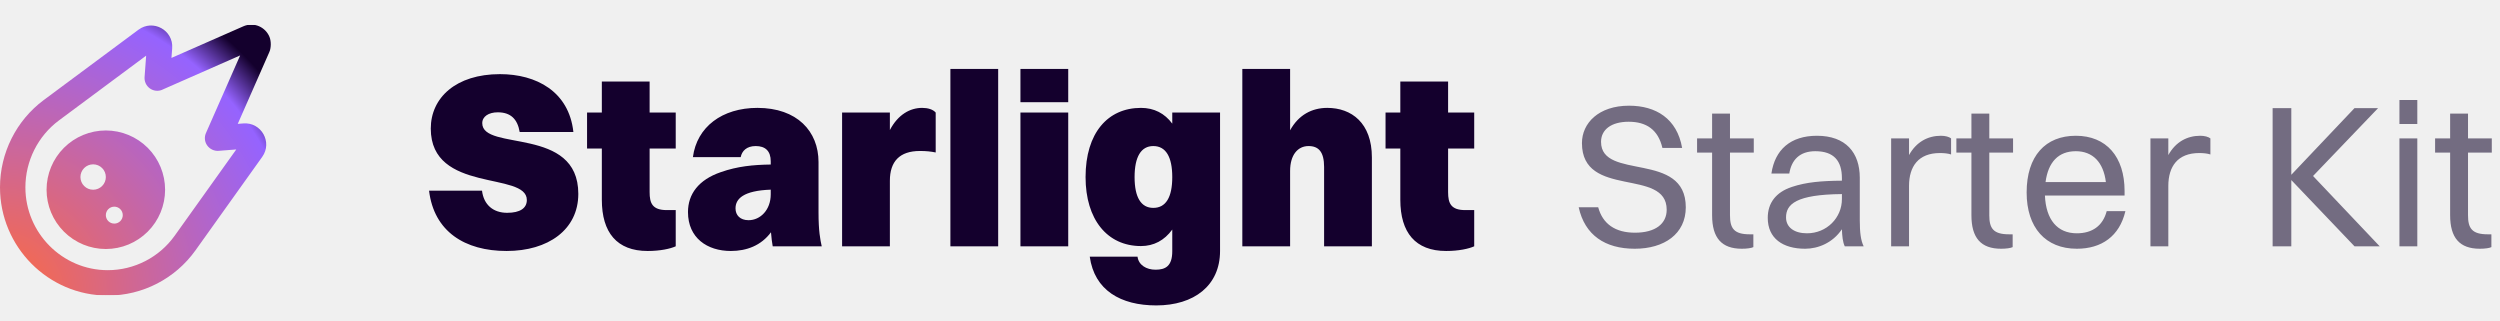
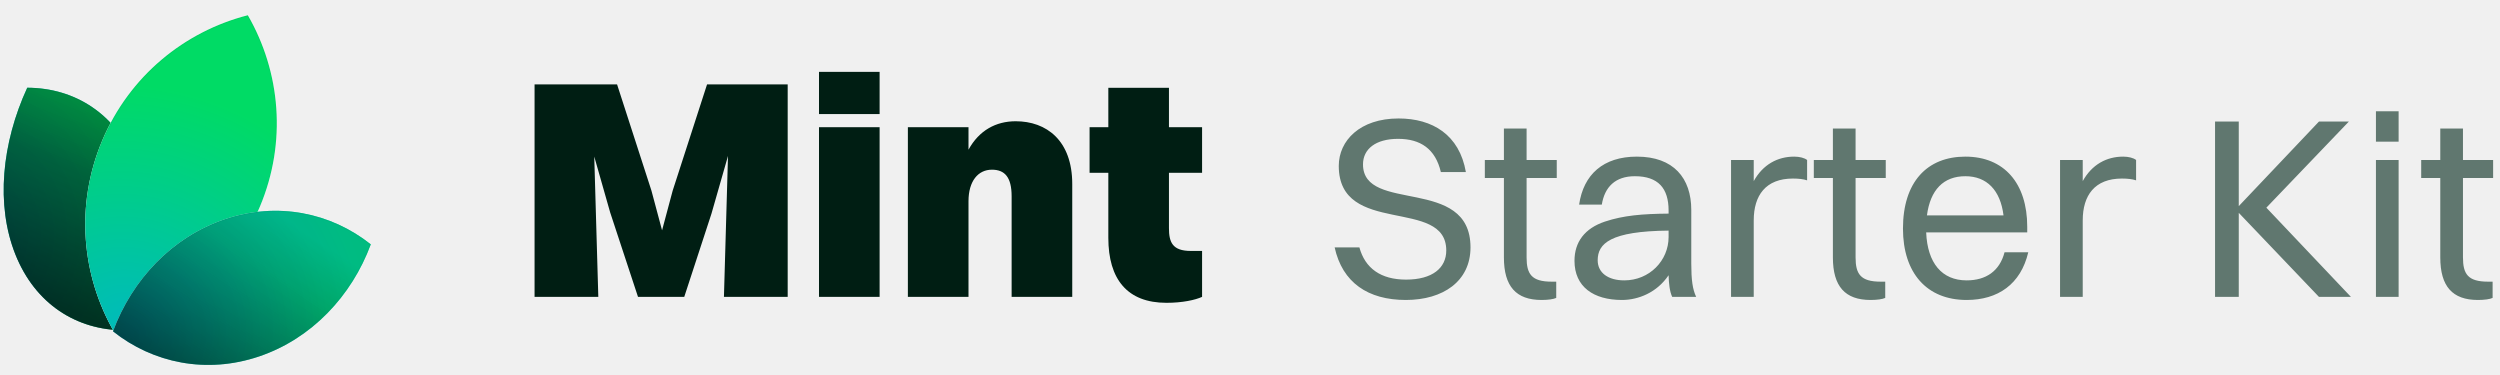
- <svg xmlns="http://www.w3.org/2000/svg" width="203" height="26" viewBox="0 0 203 26" fill="none">
-   <g clip-path="url(#clip0_4102_1237)">
-     <mask id="mask0_4102_1237" style="mask-type:luminance" maskUnits="userSpaceOnUse" x="0" y="2" width="22" height="22">
-       <path d="M22 2H0V24H22V2Z" fill="white" />
-     </mask>
-     <g mask="url(#mask0_4102_1237)">
-       <path d="M20.402 2C20.178 2 19.959 2.047 19.757 2.138L13.922 4.703L13.982 3.921C14.089 2.451 12.427 1.536 11.245 2.413L3.554 8.123C1.315 9.786 0 12.428 0 15.213C0 20.038 3.91 24 8.748 24C11.572 24 14.223 22.634 15.868 20.335L21.295 12.734C22.142 11.548 21.218 9.911 19.766 10.022L19.306 10.057L21.863 4.243C21.953 4.041 22 3.822 22 3.598C22 2.718 21.282 2 20.402 2ZM13.183 7.281L19.499 4.501L16.723 10.804C16.577 11.135 16.616 11.522 16.827 11.814C17.037 12.106 17.385 12.274 17.746 12.248L19.186 12.136L14.184 19.14C12.934 20.893 10.905 21.938 8.748 21.938C5.062 21.938 2.062 18.913 2.062 15.213C2.062 13.077 3.077 11.049 4.787 9.777L11.868 4.518L11.739 6.263C11.713 6.623 11.877 6.971 12.173 7.182C12.47 7.393 12.852 7.431 13.183 7.285V7.281ZM8.594 20.219C9.87 20.219 11.094 19.712 11.997 18.809C12.899 17.907 13.406 16.683 13.406 15.406C13.406 14.13 12.899 12.906 11.997 12.003C11.094 11.101 9.87 10.594 8.594 10.594C7.317 10.594 6.093 11.101 5.191 12.003C4.288 12.906 3.781 14.13 3.781 15.406C3.781 16.683 4.288 17.907 5.191 18.809C6.093 19.712 7.317 20.219 8.594 20.219ZM7.562 13.344C7.836 13.344 8.098 13.452 8.292 13.646C8.485 13.839 8.594 14.101 8.594 14.375C8.594 14.649 8.485 14.911 8.292 15.104C8.098 15.298 7.836 15.406 7.562 15.406C7.289 15.406 7.027 15.298 6.833 15.104C6.64 14.911 6.531 14.649 6.531 14.375C6.531 14.101 6.64 13.839 6.833 13.646C7.027 13.452 7.289 13.344 7.562 13.344ZM8.594 17.469C8.594 17.286 8.666 17.111 8.795 16.983C8.924 16.854 9.099 16.781 9.281 16.781C9.464 16.781 9.638 16.854 9.767 16.983C9.896 17.111 9.969 17.286 9.969 17.469C9.969 17.651 9.896 17.826 9.767 17.955C9.638 18.084 9.464 18.156 9.281 18.156C9.099 18.156 8.924 18.084 8.795 17.955C8.666 17.826 8.594 17.651 8.594 17.469Z" fill="url(#paint0_radial_4102_1237)" />
-     </g>
-   </g>
-   <path d="M39.159 10C39.159 12.32 46.959 10.2 46.959 15.74C46.959 18.66 44.499 20.38 41.139 20.38C37.739 20.38 35.239 18.8 34.839 15.48H39.139C39.279 16.64 40.059 17.28 41.179 17.28C42.239 17.28 42.779 16.9 42.779 16.24C42.779 13.9 34.979 15.72 34.979 10.44C34.979 7.94 37.019 6.02 40.599 6.02C43.539 6.02 46.199 7.42 46.559 10.72H42.199C42.019 9.66 41.459 9.12 40.419 9.12C39.679 9.12 39.159 9.46 39.159 10ZM48.869 16.22V12.06H47.669V9.14H48.869V6.62H52.749V9.14H54.869V12.06H52.749V15.6C52.749 16.5 52.969 17.06 54.149 17.06H54.869V20C54.429 20.2 53.609 20.38 52.589 20.38C50.089 20.38 48.869 18.88 48.869 16.22ZM60.144 12.76H56.264C56.584 10.3 58.644 8.76 61.504 8.76C64.724 8.76 66.464 10.66 66.464 13.16V17.26C66.464 18.76 66.604 19.46 66.724 20H62.744C62.684 19.7 62.644 19.32 62.604 18.86C61.804 19.94 60.624 20.38 59.344 20.38C57.424 20.38 55.864 19.32 55.864 17.22C55.864 15.76 56.724 14.6 58.524 13.98C59.884 13.5 61.164 13.38 62.584 13.36V13.1C62.584 12.26 62.144 11.86 61.364 11.86C60.624 11.86 60.244 12.26 60.144 12.76ZM59.724 16.92C59.724 17.48 60.104 17.88 60.784 17.88C61.744 17.88 62.584 17.04 62.584 15.78V15.4C60.364 15.48 59.724 16.14 59.724 16.92ZM68.378 20V9.14H72.258V10.56C72.918 9.3 73.898 8.76 74.878 8.76C75.338 8.76 75.758 8.88 75.978 9.14V12.38C75.578 12.3 75.218 12.26 74.698 12.26C73.038 12.26 72.258 13.12 72.258 14.68V20H68.378ZM77.172 20V5.6H81.052V20H77.172ZM82.86 8.3V5.6H86.74V8.3H82.86ZM82.86 20V9.14H86.74V20H82.86ZM92.648 19.98C89.908 19.98 88.148 17.82 88.148 14.38C88.148 10.8 89.948 8.76 92.648 8.76C93.708 8.76 94.568 9.2 95.188 10.04V9.14H99.068V20.38C99.068 23.2 96.948 24.8 93.888 24.8C91.008 24.8 88.868 23.58 88.488 20.84H92.368C92.448 21.52 93.088 21.9 93.828 21.9C94.628 21.9 95.188 21.62 95.188 20.4V18.64C94.548 19.52 93.688 19.98 92.648 19.98ZM93.648 16.88C94.668 16.88 95.188 16.02 95.188 14.38C95.188 12.74 94.668 11.86 93.648 11.86C92.648 11.86 92.128 12.74 92.128 14.38C92.128 16.02 92.648 16.88 93.648 16.88ZM100.877 20V5.6H104.757V10.58C105.437 9.34 106.517 8.76 107.777 8.76C109.737 8.76 111.397 9.98 111.397 12.78V20H107.517V13.56C107.517 12.34 107.077 11.86 106.257 11.86C105.377 11.86 104.757 12.58 104.757 13.88V20H100.877ZM113.706 16.22V12.06H112.506V9.14H113.706V6.62H117.586V9.14H119.706V12.06H117.586V15.6C117.586 16.5 117.806 17.06 118.986 17.06H119.706V20C119.266 20.2 118.446 20.38 117.426 20.38C114.926 20.38 113.706 18.88 113.706 16.22Z" fill="#14002D" />
-   <path d="M130.005 11.519C130.005 14.687 136.886 12.229 136.886 16.832C136.886 18.994 135.137 20.198 132.744 20.198C130.335 20.198 128.685 19.093 128.19 16.832H129.774C130.137 18.169 131.144 18.895 132.761 18.895C134.444 18.895 135.335 18.152 135.335 17.03C135.335 13.598 128.454 16.155 128.454 11.618C128.454 10.001 129.807 8.582 132.282 8.582C134.444 8.582 136.176 9.621 136.589 12.014H134.988C134.642 10.529 133.685 9.886 132.249 9.886C130.83 9.886 130.005 10.529 130.005 11.519ZM139.023 17.476V12.393H137.802V11.239H139.023V9.226H140.475V11.239H142.406V12.393H140.475V17.476C140.475 18.532 140.789 19.026 142.076 19.026H142.373V20.066C142.208 20.148 141.845 20.198 141.432 20.198C139.799 20.198 139.023 19.323 139.023 17.476ZM145.29 14.093H143.838C144.118 12.162 145.389 11.024 147.534 11.024C149.877 11.024 151.015 12.393 151.015 14.44V17.888C151.015 18.895 151.098 19.521 151.329 20H149.794C149.629 19.654 149.58 19.142 149.563 18.614C148.821 19.72 147.633 20.198 146.577 20.198C144.762 20.198 143.541 19.357 143.541 17.69C143.541 16.485 144.201 15.611 145.488 15.182C146.676 14.786 147.88 14.687 149.563 14.671V14.473C149.563 13.053 148.903 12.278 147.402 12.278C146.148 12.278 145.471 12.971 145.29 14.093ZM145.026 17.657C145.026 18.465 145.702 18.944 146.725 18.944C148.342 18.944 149.563 17.674 149.563 16.172V15.759C145.834 15.793 145.026 16.584 145.026 17.657ZM153.561 20V11.239H155.013V12.591C155.607 11.519 156.547 11.024 157.603 11.024C157.95 11.024 158.263 11.107 158.428 11.239V12.542C158.181 12.46 157.867 12.427 157.521 12.427C155.772 12.427 155.013 13.515 155.013 15.1V20H153.561ZM160.079 17.476V12.393H158.858V11.239H160.079V9.226H161.531V11.239H163.461V12.393H161.531V17.476C161.531 18.532 161.844 19.026 163.131 19.026H163.428V20.066C163.263 20.148 162.9 20.198 162.488 20.198C160.854 20.198 160.079 19.323 160.079 17.476ZM172.582 17.145C172.104 19.192 170.635 20.198 168.639 20.198C166.098 20.198 164.563 18.482 164.563 15.627C164.563 12.658 166.098 11.024 168.556 11.024C171.031 11.024 172.516 12.723 172.516 15.512V15.875H166.048C166.131 17.838 167.055 18.944 168.639 18.944C169.876 18.944 170.751 18.35 171.064 17.145H172.582ZM168.556 12.278C167.154 12.278 166.312 13.152 166.098 14.786H170.998C170.8 13.169 169.926 12.278 168.556 12.278ZM174.616 20V11.239H176.068V12.591C176.662 11.519 177.603 11.024 178.659 11.024C179.005 11.024 179.319 11.107 179.484 11.239V12.542C179.236 12.46 178.923 12.427 178.576 12.427C176.827 12.427 176.068 13.515 176.068 15.1V20H174.616ZM184.537 20V8.78H186.055V14.192L191.186 8.78H193.1L187.82 14.291L193.232 20H191.186L186.055 14.621V20H184.537ZM194.834 10.067V8.12H196.286V10.067H194.834ZM194.834 20V11.239H196.286V20H194.834ZM198.951 17.476V12.393H197.73V11.239H198.951V9.226H200.403V11.239H202.334V12.393H200.403V17.476C200.403 18.532 200.717 19.026 202.004 19.026H202.301V20.066C202.136 20.148 201.773 20.198 201.36 20.198C199.727 20.198 198.951 19.323 198.951 17.476Z" fill="#0D0027" fill-opacity="0.55" />
+ <svg xmlns="http://www.w3.org/2000/svg" width="160" height="24" viewBox="0 0 160 24" fill="none">
+   <path d="M7.953 21.139C4.896 21.13 2.255 19.458 0.987 16.29C-0.28 13.121 0.109 9.163 1.744 5.615C4.801 5.624 7.442 7.296 8.71 10.465C9.977 13.633 9.588 17.591 7.953 21.139Z" fill="white" />
+   <path d="M7.953 21.139C4.896 21.13 2.255 19.458 0.987 16.29C-0.28 13.121 0.109 9.163 1.744 5.615C4.801 5.624 7.442 7.296 8.71 10.465C9.977 13.633 9.588 17.591 7.953 21.139Z" fill="url(#paint0_radial_115_86)" />
+   <path d="M7.953 21.139C4.896 21.13 2.255 19.458 0.987 16.29C-0.28 13.121 0.109 9.163 1.744 5.615C4.801 5.624 7.442 7.296 8.71 10.465C9.977 13.633 9.588 17.591 7.953 21.139Z" fill="black" fill-opacity="0.5" style="mix-blend-mode:hard-light" />
+   <path d="M7.953 21.139C4.896 21.13 2.255 19.458 0.987 16.29C-0.28 13.121 0.109 9.163 1.744 5.615C4.801 5.624 7.442 7.296 8.71 10.465C9.977 13.633 9.588 17.591 7.953 21.139Z" fill="url(#paint1_linear_115_86)" fill-opacity="0.5" style="mix-blend-mode:hard-light" />
+   <path d="M7.935 21.111C4.897 21.096 2.274 19.431 1.013 16.279C-0.248 13.124 0.136 9.182 1.762 5.643C4.8 5.659 7.423 7.324 8.684 10.476C9.945 13.63 9.561 17.572 7.935 21.111Z" stroke="url(#paint2_linear_115_86)" stroke-opacity="0.05" stroke-width="0.056" />
+   <path d="M7.31 21.257C11.354 20.221 14.884 17.375 16.628 13.236C18.373 9.097 17.945 4.587 15.86 0.976C11.816 2.012 8.287 4.858 6.542 8.998C4.797 13.137 5.225 17.646 7.31 21.257Z" fill="white" />
+   <path d="M7.31 21.257C11.354 20.221 14.884 17.375 16.628 13.236C18.373 9.097 17.945 4.587 15.86 0.976C11.816 2.012 8.287 4.858 6.542 8.998C4.797 13.137 5.225 17.646 7.31 21.257Z" fill="url(#paint3_radial_115_86)" />
+   <path d="M16.602 13.225C14.864 17.349 11.351 20.187 7.324 21.225C5.253 17.624 4.829 13.132 6.568 9.009C8.306 4.885 11.819 2.047 15.846 1.009C17.918 4.61 18.341 9.101 16.602 13.225Z" stroke="url(#paint4_linear_115_86)" stroke-opacity="0.05" stroke-width="0.056" />
+   <path d="M7.234 21.207C9.789 23.237 13.21 23.951 16.577 22.814C19.944 21.677 22.506 18.945 23.73 15.638C21.175 13.608 17.754 12.894 14.387 14.031C11.02 15.168 8.458 17.901 7.234 21.207Z" fill="white" />
+   <path d="M7.234 21.207C9.789 23.237 13.21 23.951 16.577 22.814C19.944 21.677 22.506 18.945 23.73 15.638C21.175 13.608 17.754 12.894 14.387 14.031C11.02 15.168 8.458 17.901 7.234 21.207Z" fill="url(#paint5_radial_115_86)" />
+   <path d="M7.234 21.207C9.789 23.237 13.21 23.951 16.577 22.814C19.944 21.677 22.506 18.945 23.73 15.638C21.175 13.608 17.754 12.894 14.387 14.031C11.02 15.168 8.458 17.901 7.234 21.207Z" fill="black" fill-opacity="0.2" style="mix-blend-mode:hard-light" />
+   <path d="M7.234 21.207C9.789 23.237 13.21 23.951 16.577 22.814C19.944 21.677 22.506 18.945 23.73 15.638C21.175 13.608 17.754 12.894 14.387 14.031C11.02 15.168 8.458 17.901 7.234 21.207Z" fill="url(#paint6_linear_115_86)" fill-opacity="0.5" style="mix-blend-mode:hard-light" />
+   <path d="M16.568 22.787C13.218 23.918 9.814 23.212 7.267 21.198C8.492 17.907 11.044 15.189 14.396 14.058C17.747 12.927 21.15 13.633 23.697 15.648C22.472 18.938 19.92 21.656 16.568 22.787Z" stroke="url(#paint7_linear_115_86)" stroke-opacity="0.05" stroke-width="0.056" />
+   <path d="M34.212 19V5.4H39.492L41.692 12.2L42.372 14.74L43.052 12.2L45.252 5.4H50.412V19H46.332L46.592 9.98L45.532 13.68L43.792 19H40.832L39.052 13.6L38.032 10.02L38.292 19H34.212ZM52.416 7.3V4.6H56.295V7.3H52.416ZM52.416 19V8.14H56.295V19H52.416ZM58.104 19V8.14H61.984V9.58C62.664 8.34 63.744 7.76 65.004 7.76C66.964 7.76 68.624 8.98 68.624 11.78V19H64.744V12.56C64.744 11.34 64.304 10.86 63.484 10.86C62.604 10.86 61.984 11.58 61.984 12.88V19H58.104ZM70.933 15.22V11.06H69.733V8.14H70.933V5.62H74.813V8.14H76.933V11.06H74.813V14.6C74.813 15.5 75.033 16.06 76.213 16.06H76.933V19C76.493 19.2 75.673 19.38 74.653 19.38C72.153 19.38 70.933 17.88 70.933 15.22Z" fill="#001E13" />
+   <path d="M87.232 10.519C87.232 13.687 94.112 11.229 94.112 15.832C94.112 17.994 92.364 19.198 89.971 19.198C87.562 19.198 85.912 18.093 85.417 15.832H87.001C87.364 17.169 88.371 17.895 89.987 17.895C91.671 17.895 92.561 17.152 92.561 16.03C92.561 12.598 85.681 15.155 85.681 10.618C85.681 9.001 87.034 7.582 89.509 7.582C91.671 7.582 93.403 8.621 93.816 11.014H92.215C91.868 9.529 90.912 8.886 89.476 8.886C88.057 8.886 87.232 9.529 87.232 10.519ZM96.25 16.476V11.393H95.029V10.239H96.25V8.226H97.702V10.239H99.632V11.393H97.702V16.476C97.702 17.532 98.015 18.026 99.302 18.026H99.599V19.066C99.434 19.148 99.071 19.198 98.659 19.198C97.025 19.198 96.25 18.323 96.25 16.476ZM102.516 13.093H101.064C101.345 11.162 102.615 10.024 104.76 10.024C107.103 10.024 108.242 11.393 108.242 13.44V16.888C108.242 17.895 108.324 18.521 108.555 19H107.021C106.856 18.654 106.806 18.142 106.79 17.614C106.047 18.72 104.859 19.198 103.803 19.198C101.988 19.198 100.767 18.357 100.767 16.69C100.767 15.486 101.427 14.611 102.714 14.182C103.902 13.786 105.107 13.687 106.79 13.671V13.473C106.79 12.053 106.13 11.278 104.628 11.278C103.374 11.278 102.698 11.971 102.516 13.093ZM102.252 16.657C102.252 17.465 102.929 17.944 103.952 17.944C105.569 17.944 106.79 16.674 106.79 15.172V14.759C103.061 14.793 102.252 15.585 102.252 16.657ZM110.787 19V10.239H112.239V11.591C112.833 10.519 113.774 10.024 114.83 10.024C115.176 10.024 115.49 10.107 115.655 10.239V11.542C115.407 11.46 115.094 11.427 114.747 11.427C112.998 11.427 112.239 12.515 112.239 14.1V19H110.787ZM117.305 16.476V11.393H116.084V10.239H117.305V8.226H118.757V10.239H120.688V11.393H118.757V16.476C118.757 17.532 119.071 18.026 120.358 18.026H120.655V19.066C120.49 19.148 120.127 19.198 119.714 19.198C118.081 19.198 117.305 18.323 117.305 16.476ZM129.809 16.145C129.33 18.192 127.862 19.198 125.865 19.198C123.324 19.198 121.79 17.482 121.79 14.627C121.79 11.658 123.324 10.024 125.783 10.024C128.258 10.024 129.743 11.723 129.743 14.512V14.875H123.275C123.357 16.838 124.281 17.944 125.865 17.944C127.103 17.944 127.977 17.35 128.291 16.145H129.809ZM125.783 11.278C124.38 11.278 123.539 12.152 123.324 13.786H128.225C128.027 12.169 127.152 11.278 125.783 11.278ZM131.843 19V10.239H133.295V11.591C133.889 10.519 134.829 10.024 135.885 10.024C136.232 10.024 136.545 10.107 136.71 10.239V11.542C136.463 11.46 136.149 11.427 135.803 11.427C134.054 11.427 133.295 12.515 133.295 14.1V19H131.843ZM141.763 19V7.78H143.281V13.192L148.413 7.78H150.327L145.047 13.291L150.459 19H148.413L143.281 13.621V19H141.763ZM152.06 9.067V7.12H153.512V9.067H152.06ZM152.06 19V10.239H153.512V19H152.06ZM156.178 16.476V11.393H154.957V10.239H156.178V8.226H157.63V10.239H159.56V11.393H157.63V16.476C157.63 17.532 157.943 18.026 159.23 18.026H159.527V19.066C159.362 19.148 158.999 19.198 158.587 19.198C156.953 19.198 156.178 18.323 156.178 16.476Z" fill="#002719" fill-opacity="0.6" />
  <defs>
-     <radialGradient id="paint0_radial_4102_1237" cx="0" cy="0" r="1" gradientUnits="userSpaceOnUse" gradientTransform="translate(-6.55652e-07 24) rotate(-37.6942) scale(27.8029)">
-       <stop stop-color="#FF6A3C" />
-       <stop offset="0.88" stop-color="#9563FF" />
-       <stop offset="1" stop-color="#14002D" />
+     <radialGradient id="paint0_radial_115_86" cx="0" cy="0" r="1" gradientUnits="userSpaceOnUse" gradientTransform="translate(-3.00503 15.023) rotate(-10.029) scale(17.9572 17.784)">
+       <stop stop-color="#00B0BB" />
+       <stop offset="1" stop-color="#00DB65" />
    </radialGradient>
-     <clipPath id="clip0_4102_1237">
-       <rect width="22" height="22" fill="white" transform="translate(0 2)" />
-     </clipPath>
+     <linearGradient id="paint1_linear_115_86" x1="7.39" y1="4.813" x2="1.63" y2="18.689" gradientUnits="userSpaceOnUse">
+       <stop stop-color="#18E299" />
+       <stop offset="1" />
+     </linearGradient>
+     <linearGradient id="paint2_linear_115_86" x1="7.948" y1="8.016" x2="1.761" y2="18.746" gradientUnits="userSpaceOnUse">
+       <stop />
+       <stop offset="1" stop-opacity="0" />
+     </linearGradient>
+     <radialGradient id="paint3_radial_115_86" cx="0" cy="0" r="1" gradientUnits="userSpaceOnUse" gradientTransform="translate(8.11404 20.8822) rotate(-75.7542) scale(21.6246 23.7772)">
+       <stop stop-color="#00BBBB" />
+       <stop offset="0.713" stop-color="#00DB65" />
+     </radialGradient>
+     <linearGradient id="paint4_linear_115_86" x1="7.602" y1="5.871" x2="15.556" y2="16.372" gradientUnits="userSpaceOnUse">
+       <stop />
+       <stop offset="1" stop-opacity="0" />
+     </linearGradient>
+     <radialGradient id="paint5_radial_115_86" cx="0" cy="0" r="1" gradientUnits="userSpaceOnUse" gradientTransform="translate(7.84537 21.5181) rotate(-20.3525) scale(18.5603 17.32)">
+       <stop stop-color="#00B0BB" />
+       <stop offset="1" stop-color="#00DB65" />
+     </radialGradient>
+     <linearGradient id="paint6_linear_115_86" x1="16.808" y1="13.007" x2="10.041" y2="22.994" gradientUnits="userSpaceOnUse">
+       <stop stop-color="#00B1BC" />
+       <stop offset="1" />
+     </linearGradient>
+     <linearGradient id="paint7_linear_115_86" x1="16.808" y1="13.007" x2="14.169" y2="23.841" gradientUnits="userSpaceOnUse">
+       <stop />
+       <stop offset="1" stop-opacity="0" />
+     </linearGradient>
  </defs>
</svg>
